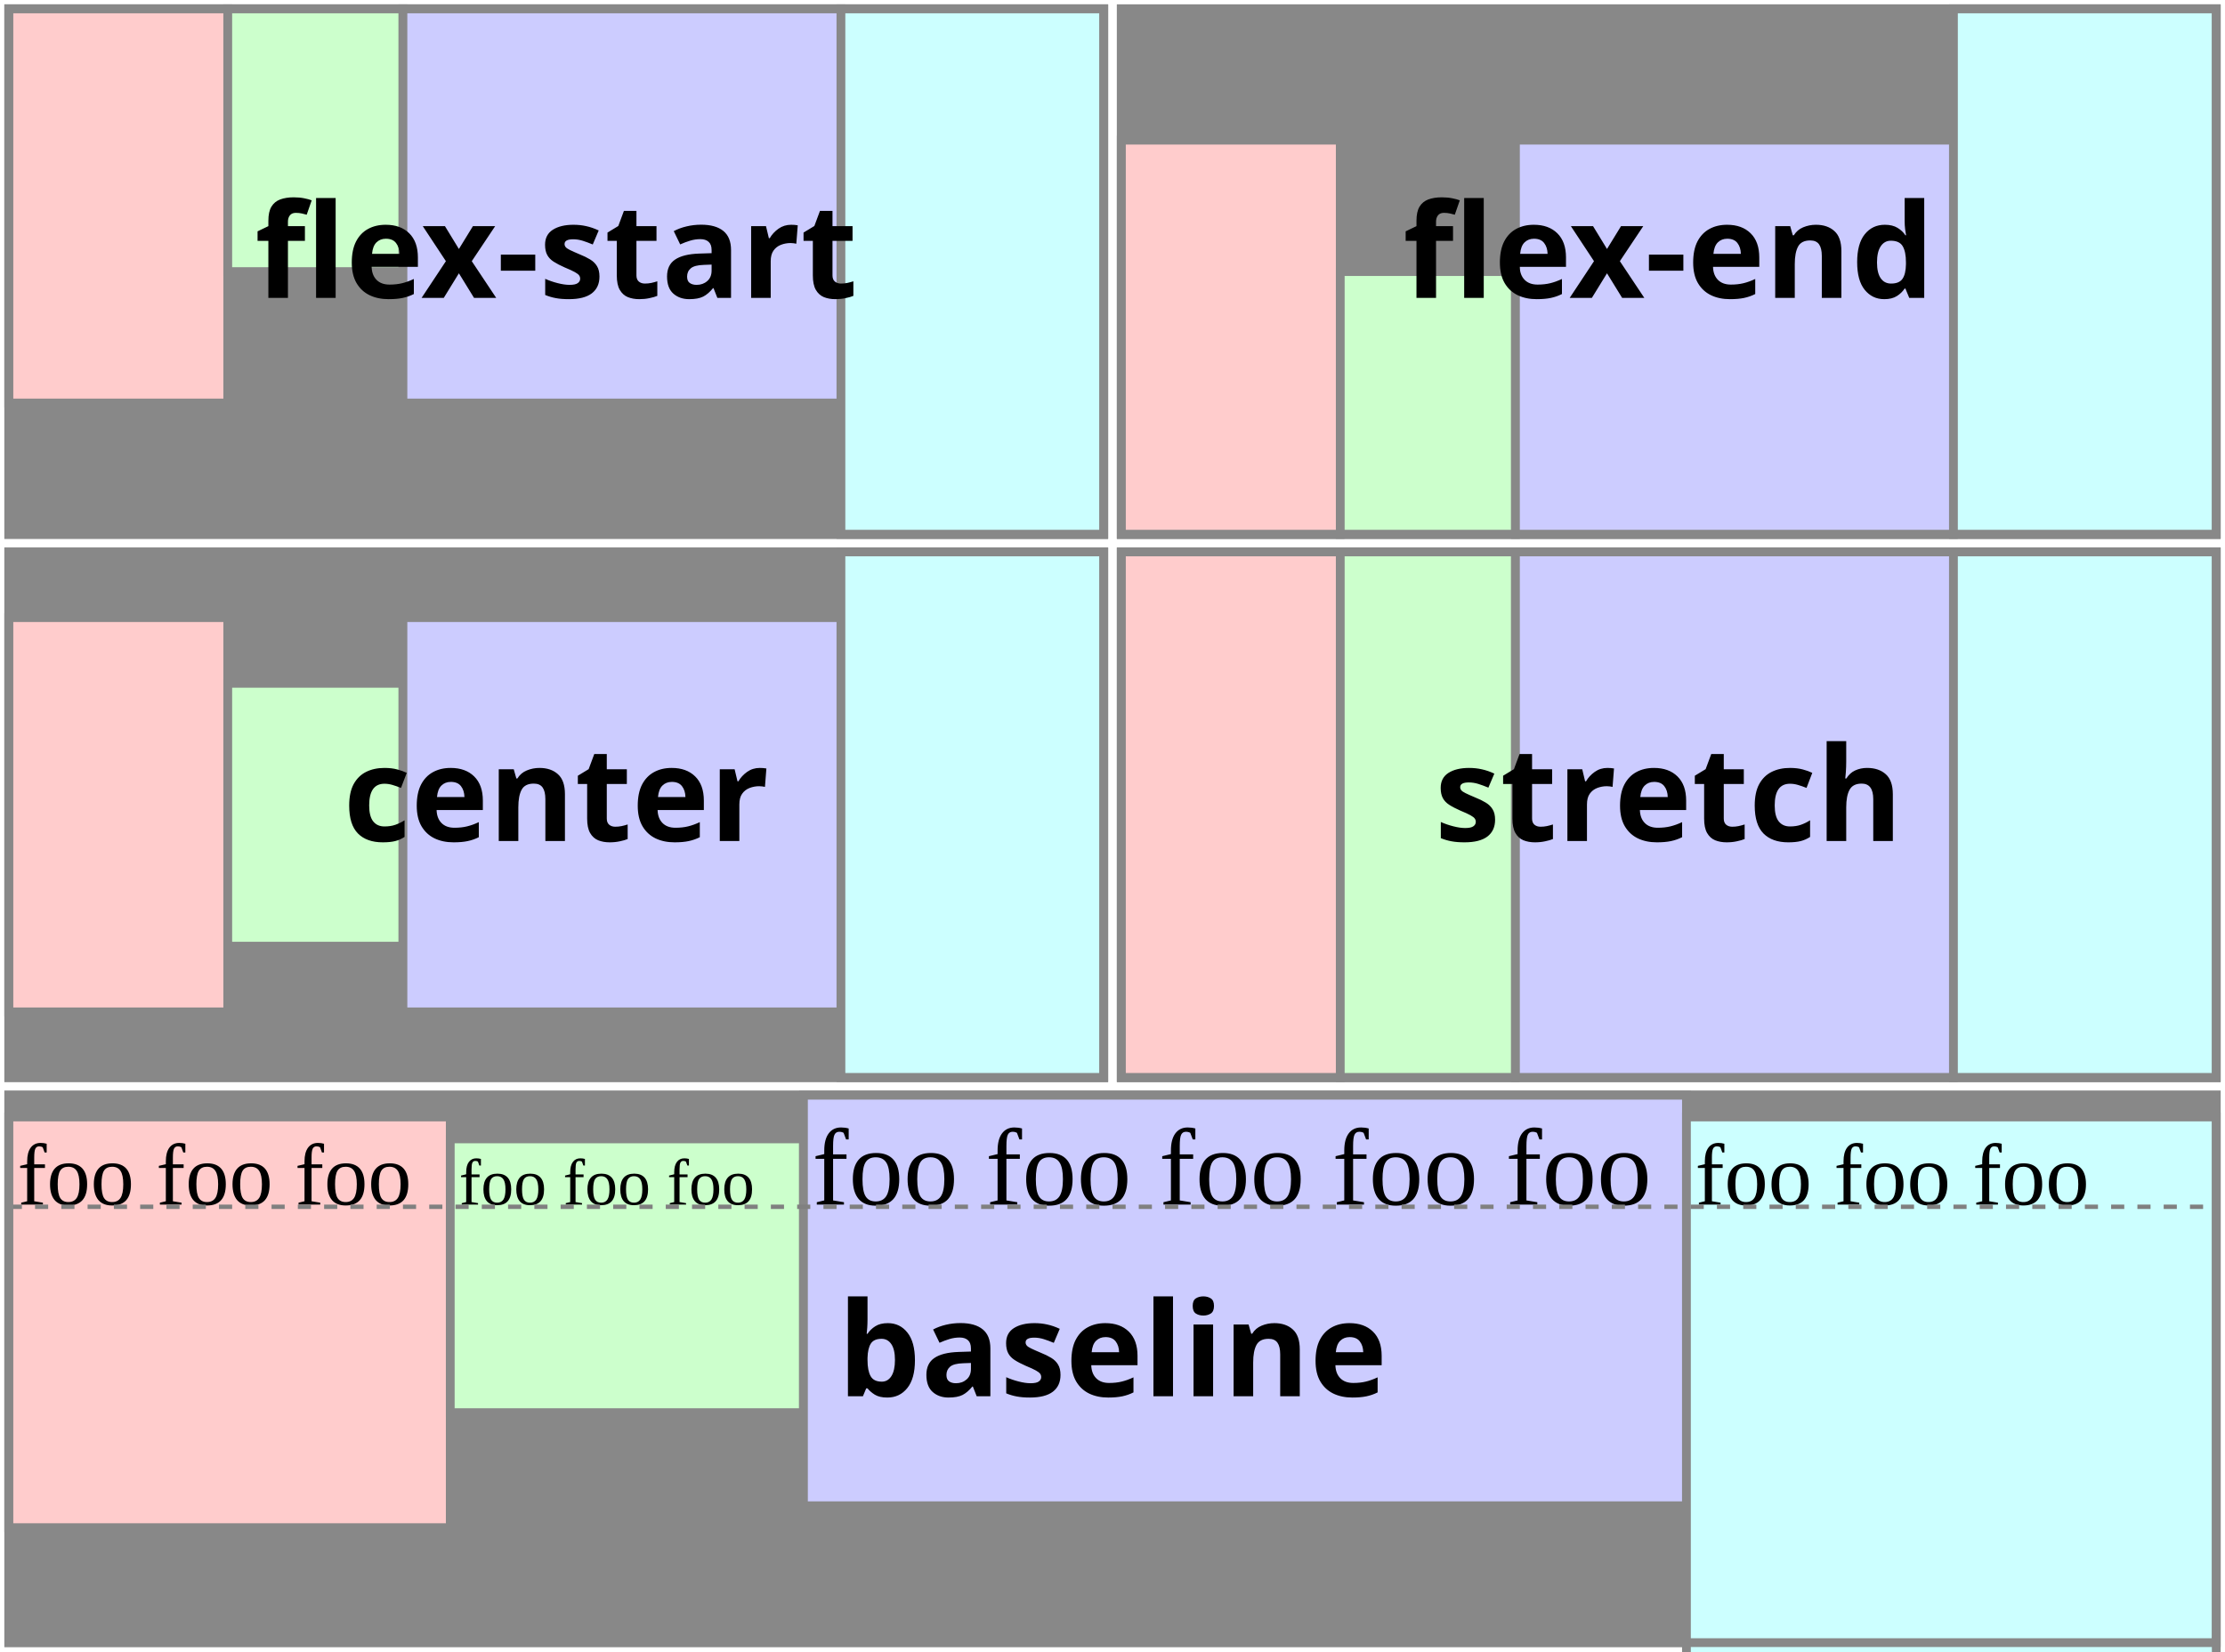
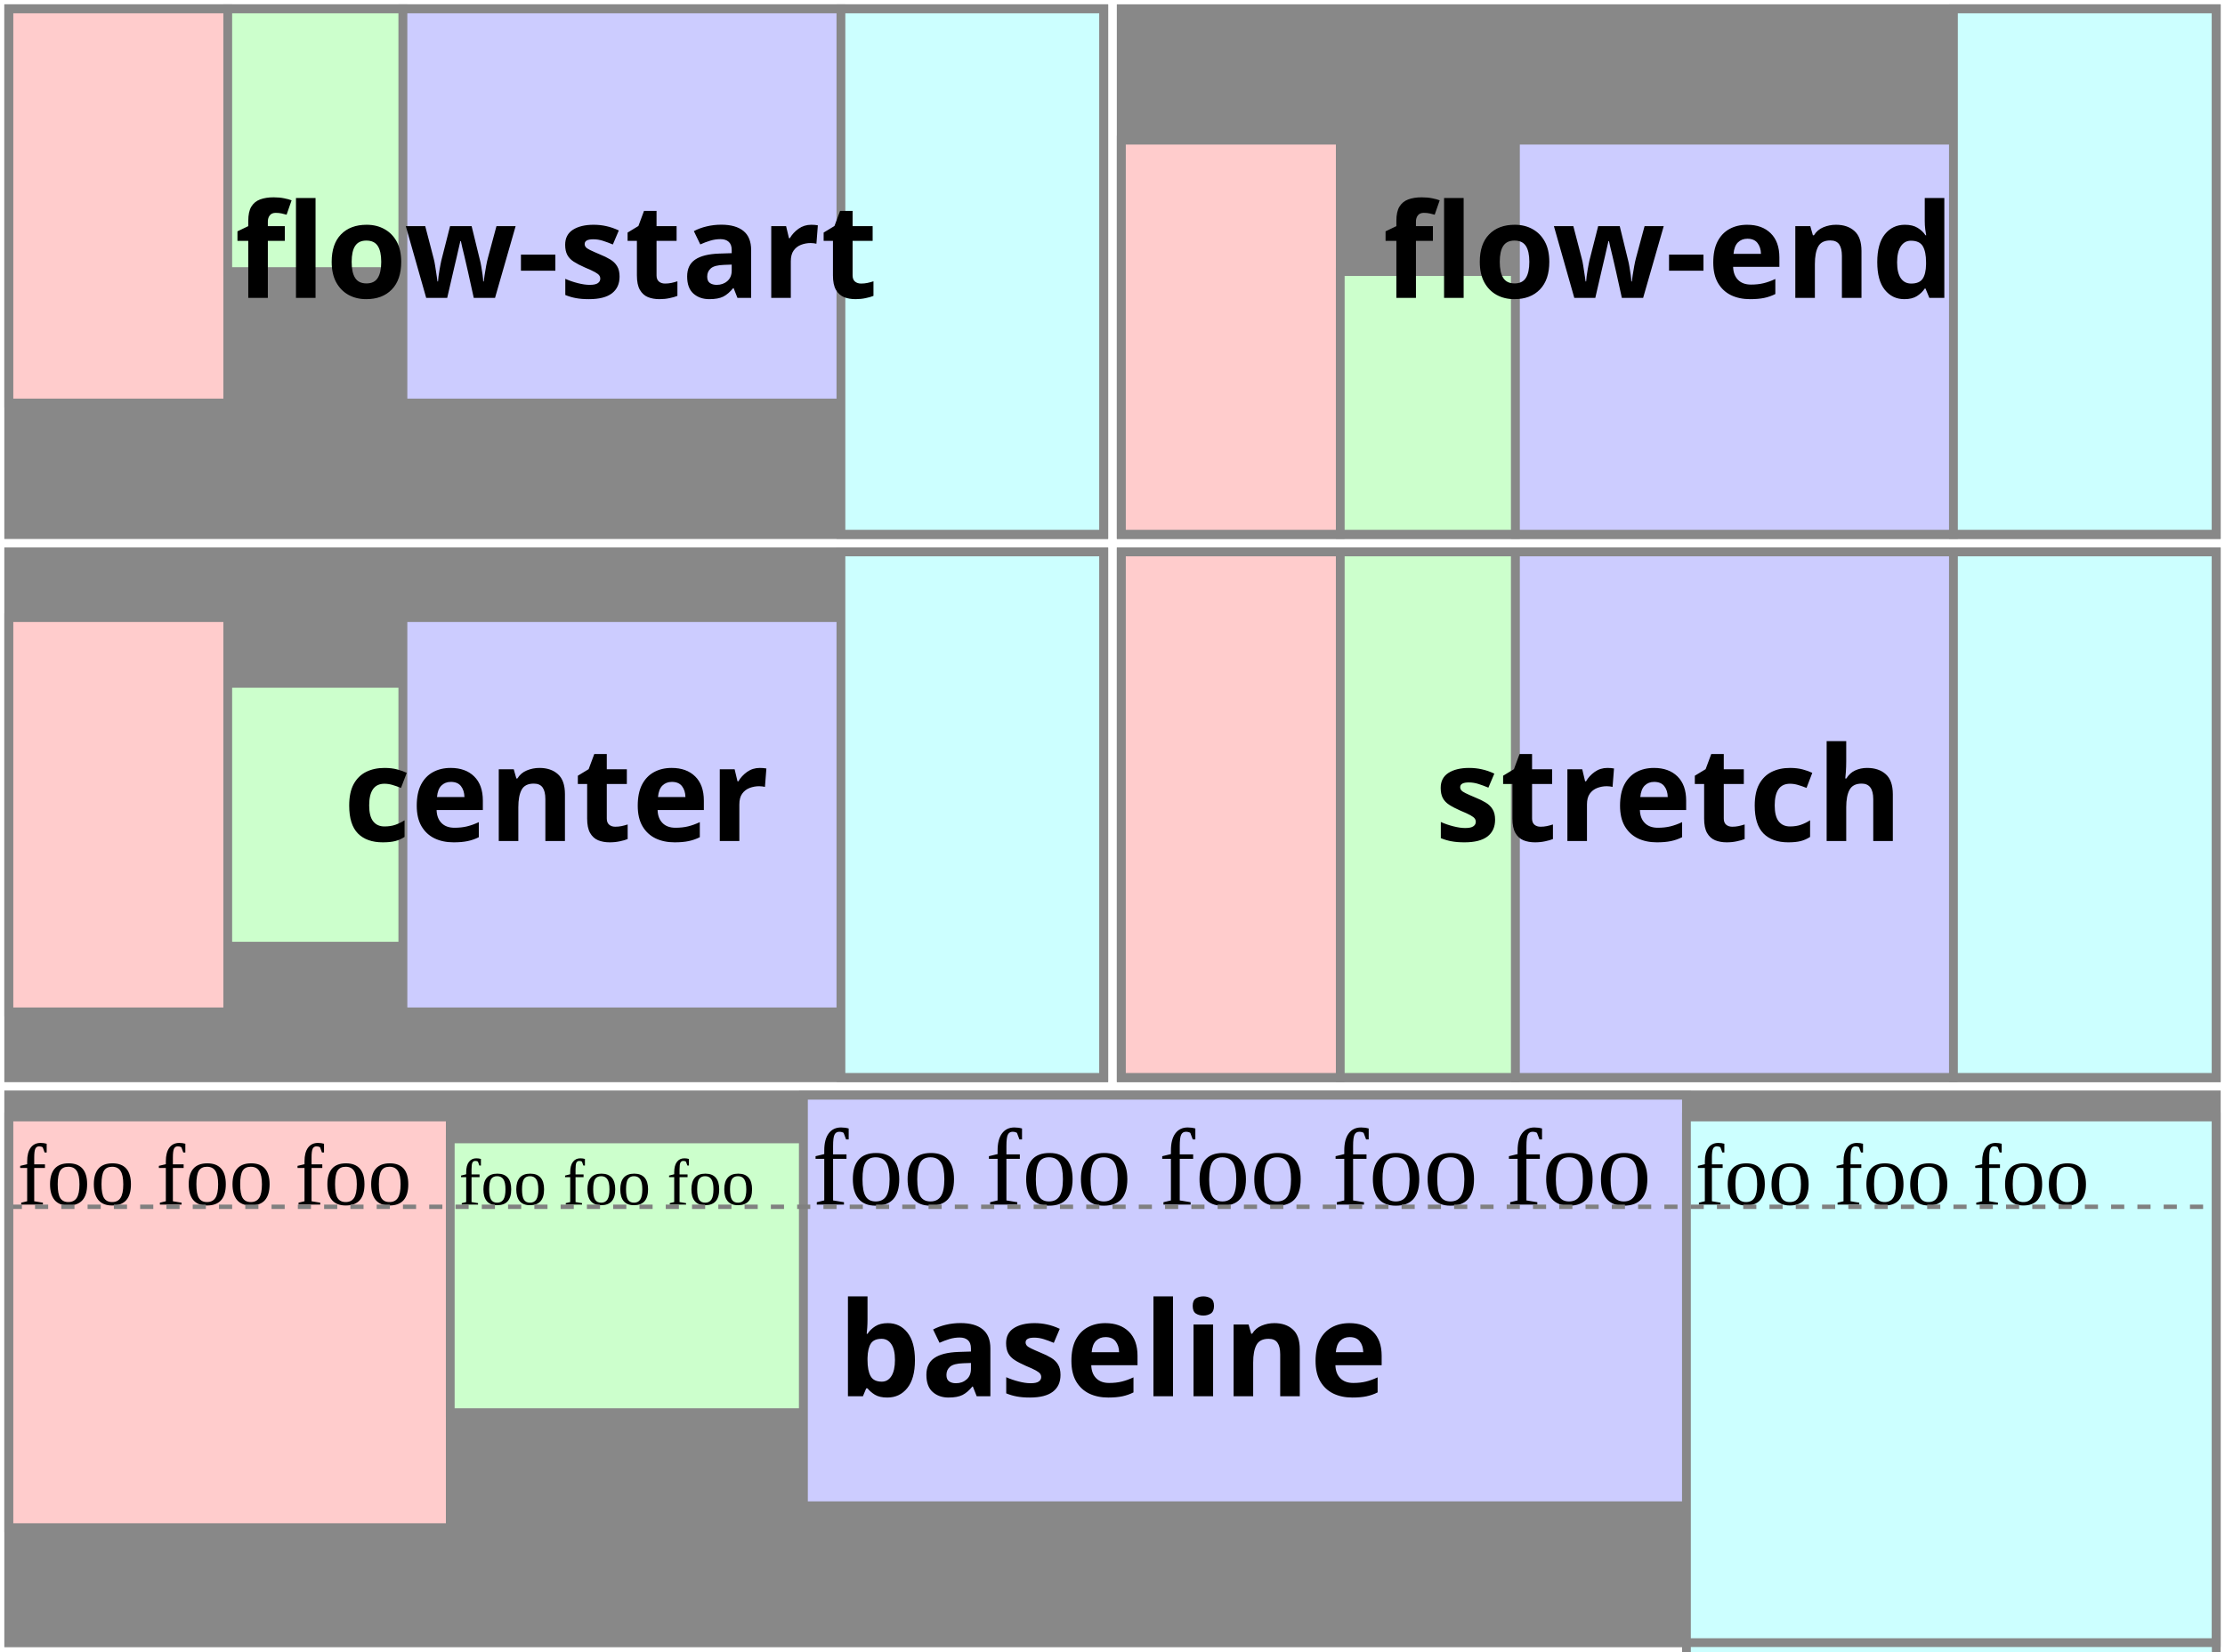
<svg xmlns="http://www.w3.org/2000/svg" width="508" height="377">
  <defs>
    <pattern id="checker" width="20" height="20" patternUnits="userSpaceOnUse">
      <rect x="0" y="0" width="10" height="10" fill="#eee" />
      <rect x="10" y="10" width="10" height="10" fill="#eee" />
      <rect x="0" y="10" width="10" height="10" fill="#ccc" />
      <rect x="10" y="0" width="10" height="10" fill="#ccc" />
    </pattern>
  </defs>
  <style>
		svg { overflow:visible; }
		.label { font-family: sans-serif; font-weight: bold; font-size: 30px; text-anchor: middle; }
		.bg { fill: #888 }
		.border { fill: transparent; }
		.one   { fill: #fcc; }
		.two   { fill: #cfc; }
		.three { fill: #ccf; }
		.four  { fill: #cff; }
		rect { stroke-width: 2; stroke: #888; }
	</style>
  <svg x="2" y="2" width="250" height="120">
    <rect class="bg" width="100%" height="100%" />
    <rect class="one" x="0" y="0" width="20%" height="75%" />
    <rect class="two" x="20%" y="0" width="16%" height="50%" />
    <rect class="three" x="36%" y="0" width="40%" height="75%" />
    <rect class="four" x="76%" y="0" width="24%" height="100%" />
    <rect class="border" width="100%" height="100%" />
-     <text class="label" x="50%" y="55%">flex-start</text>
+     <text class="label" x="50%" y="55%">flow-start</text>
  </svg>
  <svg x="256" y="2" width="250" height="120">
    <rect class="bg" width="100%" height="100%" />
    <rect class="one" x="0" y="25%" width="20%" height="75%" />
    <rect class="two" x="20%" y="50%" width="16%" height="50%" />
    <rect class="three" x="36%" y="25%" width="40%" height="75%" />
    <rect class="four" x="76%" y="0" width="24%" height="100%" />
    <rect class="border" width="100%" height="100%" />
-     <text class="label" x="50%" y="55%">flex-end</text>
+     <text class="label" x="50%" y="55%">flow-end</text>
  </svg>
  <svg x="2" y="126" width="250" height="120">
    <rect class="bg" width="100%" height="100%" />
    <rect class="one" x="0" y="12.5%" width="20%" height="75%" />
    <rect class="two" x="20%" y="25%" width="16%" height="50%" />
    <rect class="three" x="36%" y="12.5%" width="40%" height="75%" />
    <rect class="four" x="76%" y="0" width="24%" height="100%" />
    <rect class="border" width="100%" height="100%" />
    <text class="label" x="50%" y="55%">center</text>
  </svg>
  <svg x="256" y="126" width="250" height="120">
    <rect class="bg" width="100%" height="100%" />
    <rect class="one" x="0" y="0" width="20%" height="100%" />
    <rect class="two" x="20%" y="0" width="16%" height="100%" />
    <rect class="three" x="36%" y="0" width="40%" height="100%" />
    <rect class="four" x="76%" y="0" width="24%" height="100%" />
    <rect class="border" width="100%" height="100%" />
    <text class="label" x="50%" y="55%">stretch</text>
  </svg>
  <svg x="2" y="250" width="504" height="125">
    <rect class="bg" width="100%" height="100%" />
    <svg x="0" y="5" width="20%" height="75%">
      <rect class="one" width="100%" height="100%" />
      <text x="2" y="20" style="font-size: 20px;">foo foo foo</text>
    </svg>
    <svg x="20%" y="10" width="16%" height="50%">
      <rect class="two" width="100%" height="100%" />
      <text x="2" y="15" style="font-size: 15px;">foo foo foo</text>
    </svg>
    <svg x="36%" y="0" width="40%" height="75%">
      <rect class="three" width="100%" height="100%" />
      <text x="2" y="25" style="font-size: 25;">foo foo foo foo foo</text>
    </svg>
    <svg x="76%" y="5" width="24%" height="100%">
      <rect class="four" width="100%" height="100%" />
      <text x="2" y="20" style="font-size: 20px;">foo foo foo</text>
    </svg>
    <path d="M 0 25.5 h 504" stroke="gray" stroke-width="1" stroke-dasharray="3" />
    <rect class="border" width="100%" height="100%" />
    <text class="label" x="50%" y="55%">baseline</text>
  </svg>
</svg>
